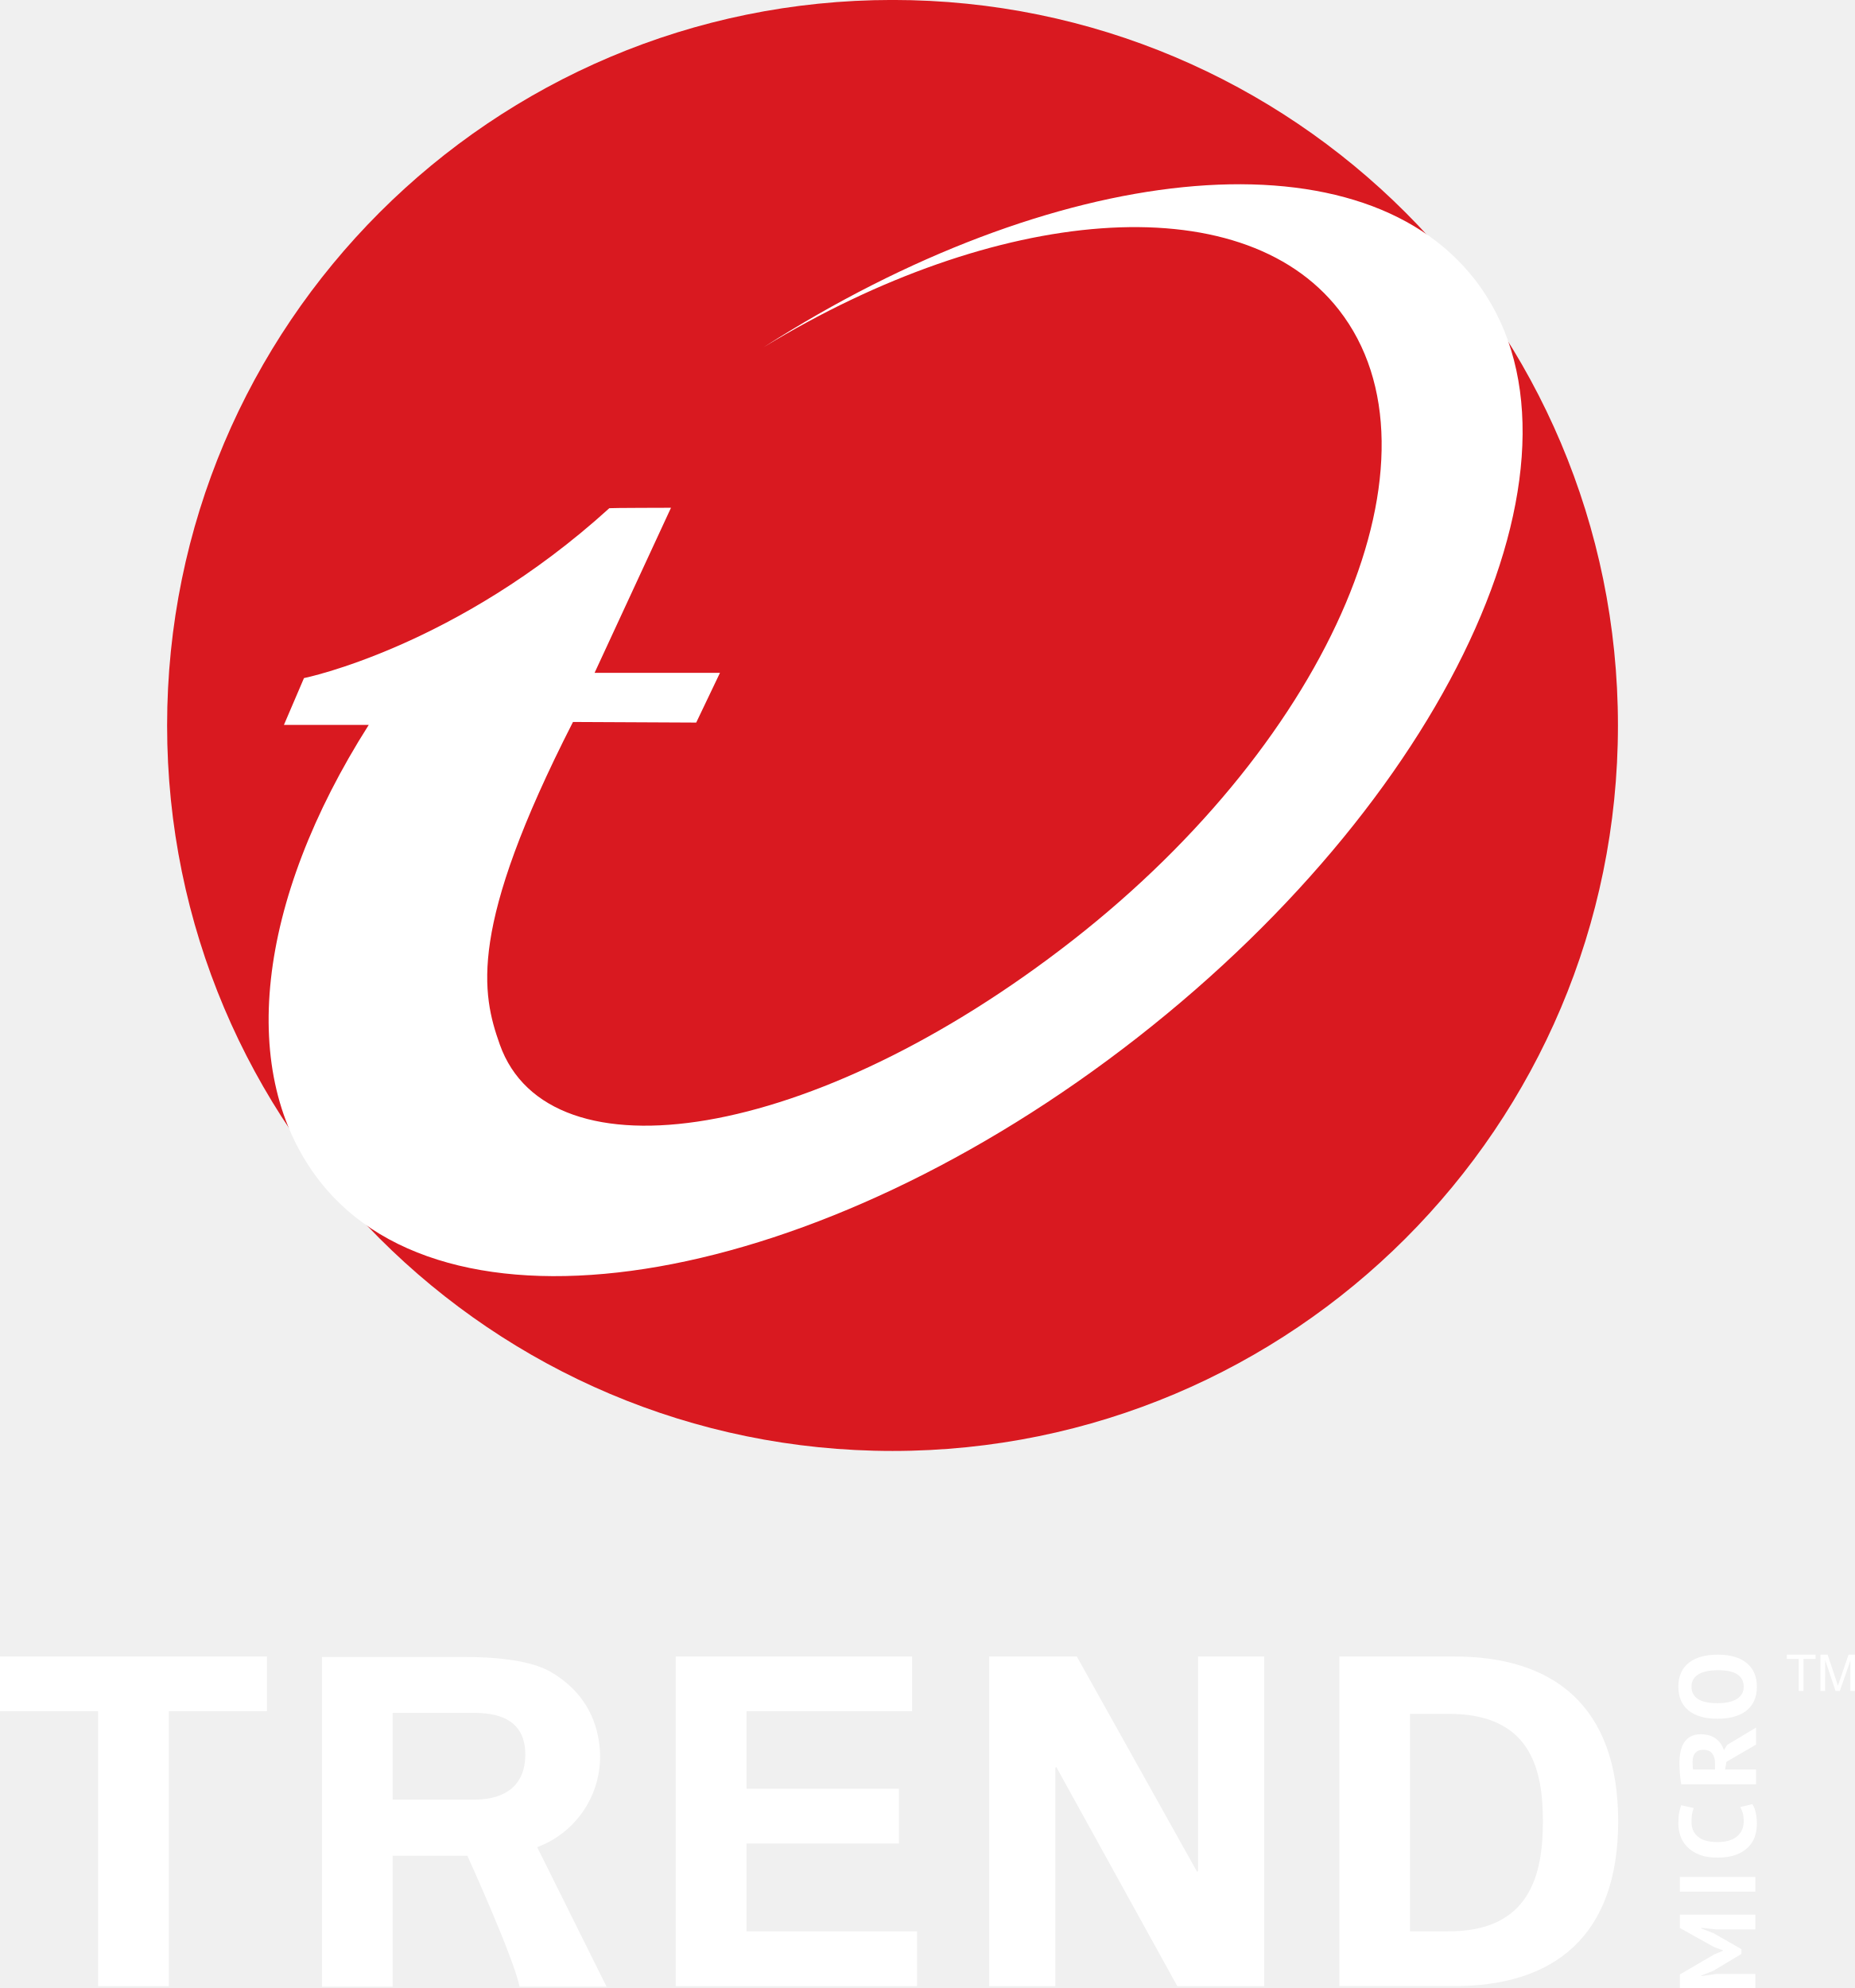
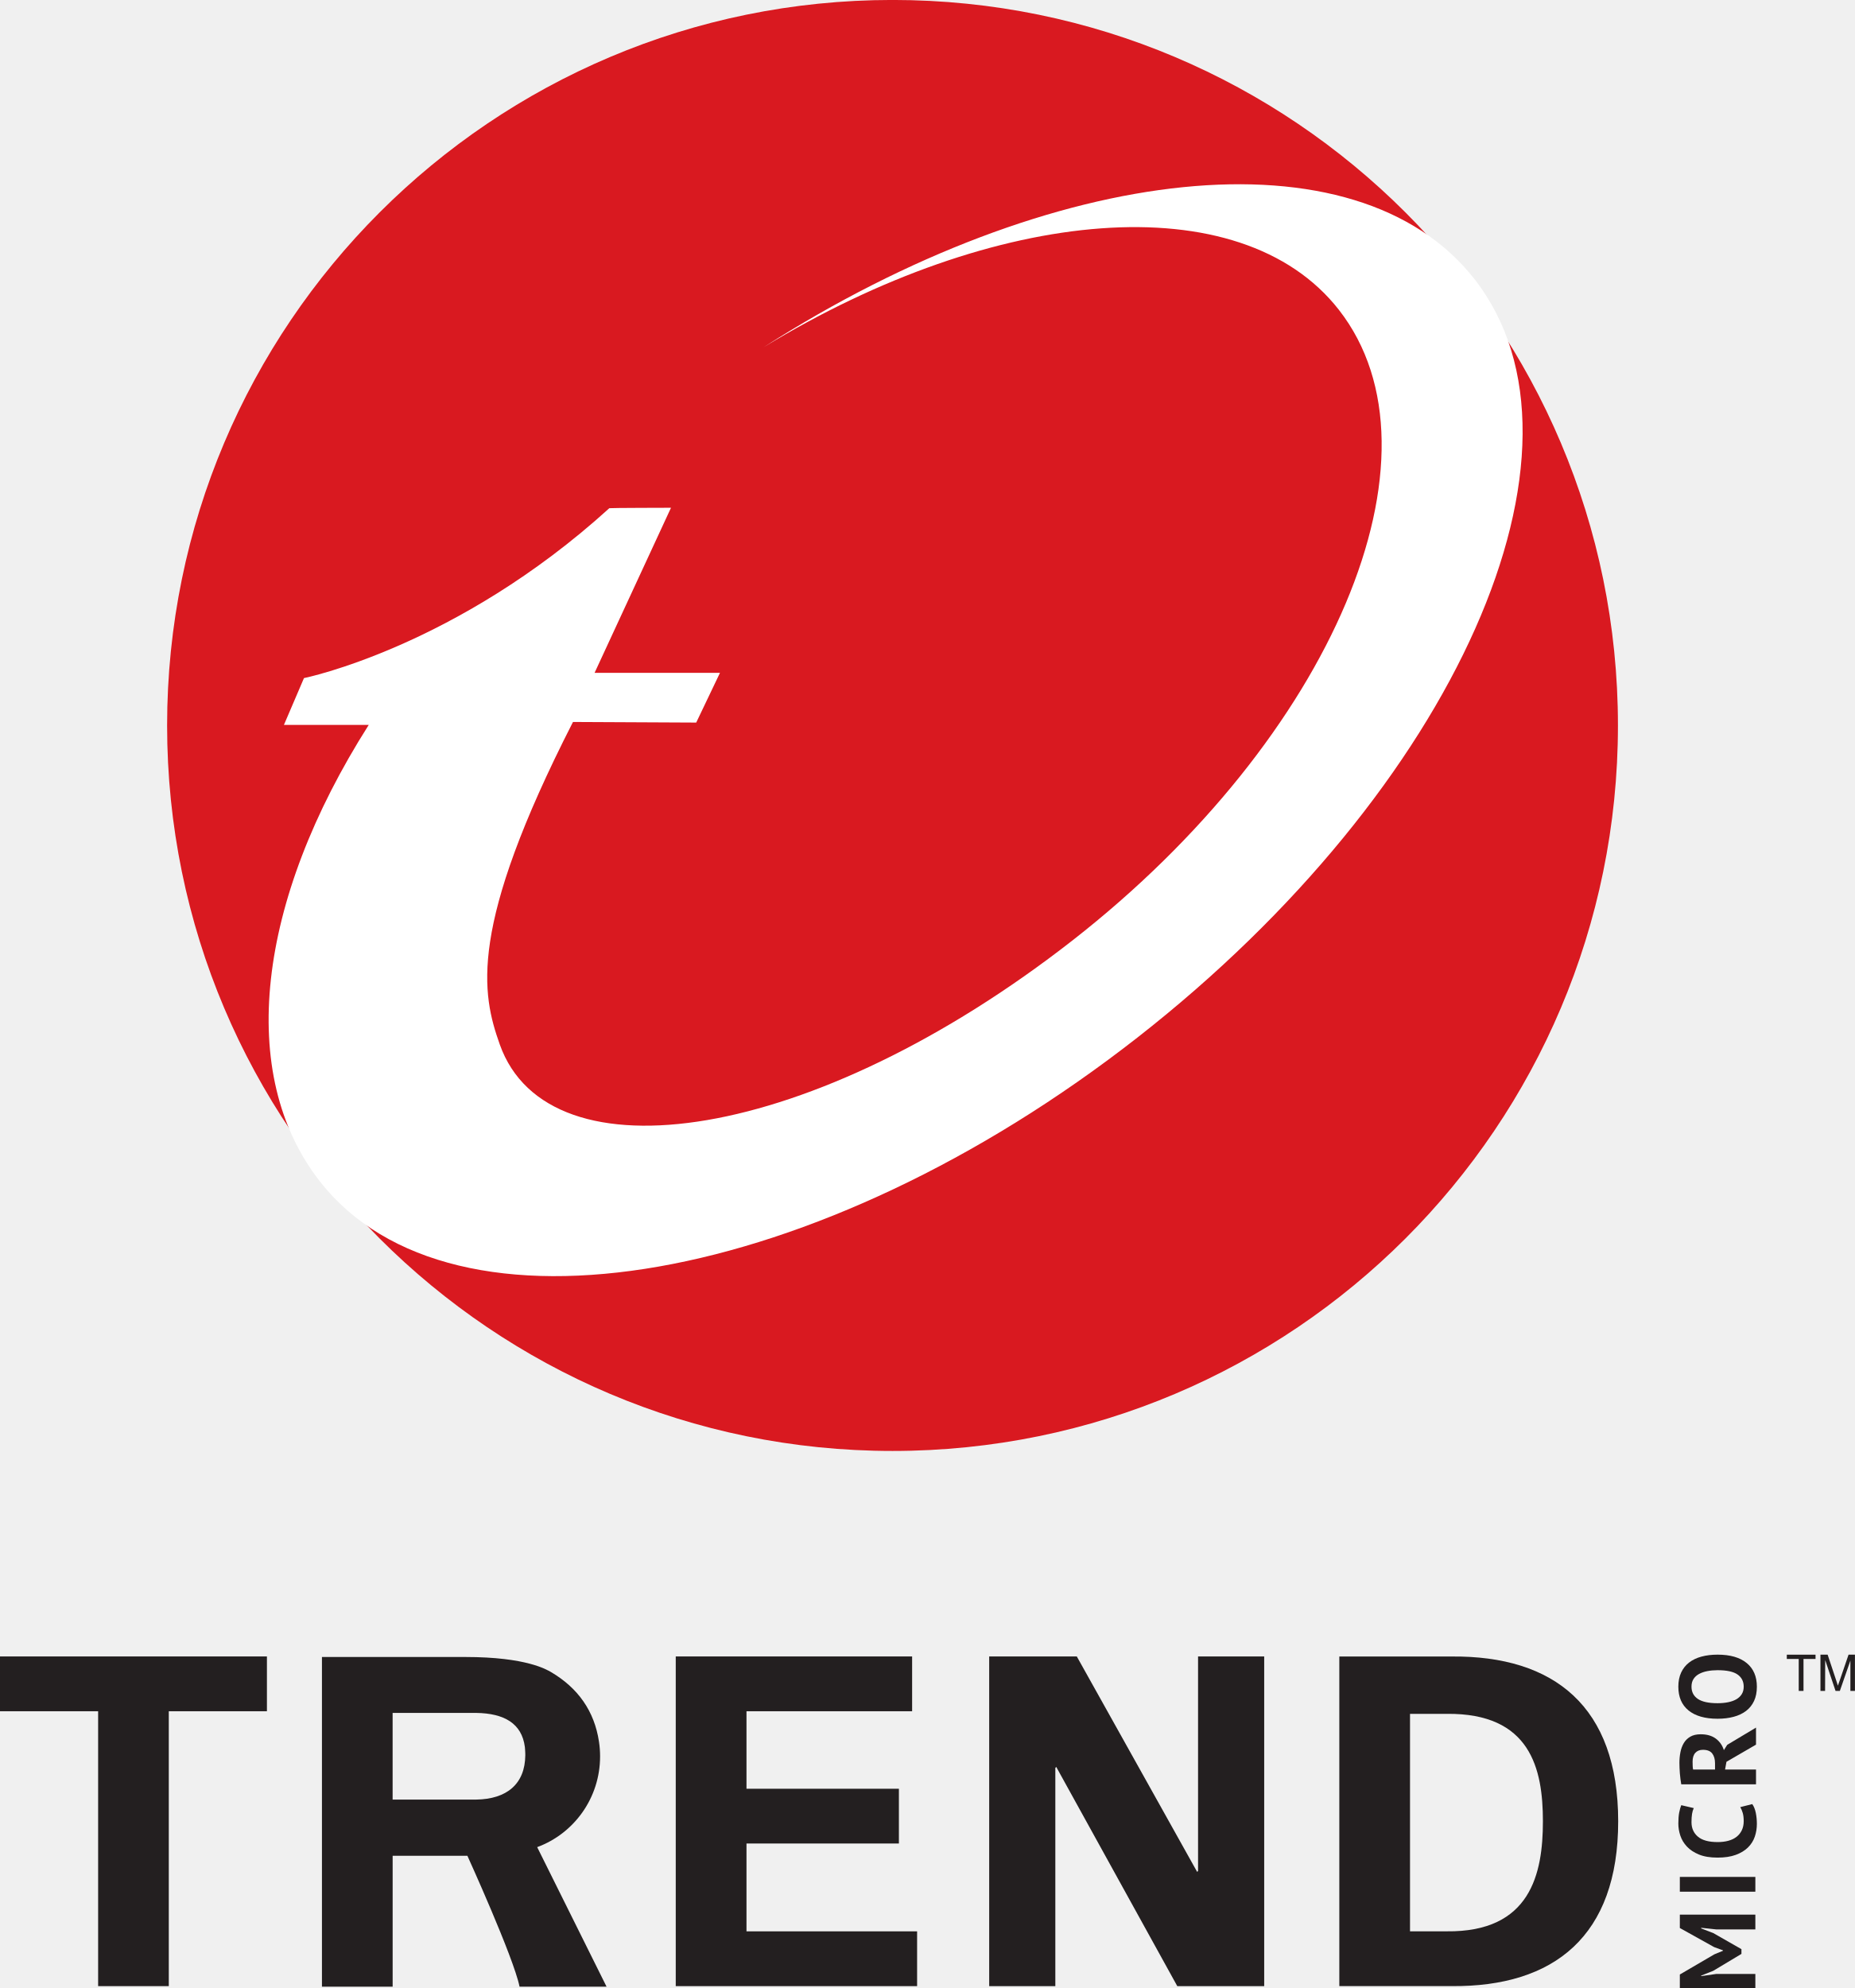
<svg xmlns="http://www.w3.org/2000/svg" version="1.1" id="svg2" width="240" height="257.187" viewBox="0 0 240 257.187">
  <defs id="defs6" />
  <g id="g8" transform="matrix(1.333333,0,0,-1.333333,0,257.1867)">
    <g id="g10" transform="scale(0.1)">
-       <path d="m 1665.36,56.852 -14.55,1.57 v -0.633 l 11.72,-4.5 27.33,-15.598 v -4.602 l -27.43,-16.441 -11.62,-4.609 v -0.52 l 14.44,2.09 h 38.11 V 0 h -73.28 v 13.09 l 33.5,19.582 8.38,3.449 v 0.418 l -8.59,3.141 -33.29,18.531 v 12.98 h 73.28 V 56.852 h -38" style="fill:#ffffff;fill-opacity:1;fill-rule:nonzero;stroke:none" id="path12" />
-       <path d="m 1630.08,93.441 v 14.34 h 73.28 V 93.441 h -73.28" style="fill:#ffffff;fill-opacity:1;fill-rule:nonzero;stroke:none" id="path14" />
-       <path d="m 1700.36,178.43 c 1.59,-2.231 2.74,-5.078 3.43,-8.532 0.69,-3.449 1.04,-7 1.04,-10.628 0,-4.391 -0.68,-8.559 -2.04,-12.508 -1.36,-3.942 -3.56,-7.41 -6.6,-10.41 -3.04,-3 -6.98,-5.391 -11.83,-7.172 -4.85,-1.782 -10.73,-2.668 -17.64,-2.668 -7.19,0 -13.2,0.988 -18.06,2.976 -4.85,1.992 -8.75,4.571 -11.72,7.75 -2.96,3.172 -5.09,6.711 -6.39,10.621 -1.29,3.911 -1.93,7.821 -1.93,11.731 0,4.191 0.28,7.73 0.83,10.621 0.56,2.898 1.23,5.289 2,7.168 l 12.14,-2.82 c -0.77,-1.61 -1.33,-3.508 -1.68,-5.707 -0.35,-2.204 -0.52,-4.864 -0.52,-8.012 0,-5.789 2.06,-10.449 6.19,-13.969 4.12,-3.531 10.52,-5.289 19.2,-5.289 3.77,0 7.22,0.418 10.33,1.258 3.11,0.84 5.77,2.109 7.97,3.82 2.2,1.711 3.92,3.84 5.14,6.391 1.22,2.539 1.84,5.488 1.84,8.84 0,3.14 -0.32,5.789 -0.95,7.961 -0.62,2.16 -1.43,4.039 -2.4,5.648 l 11.65,2.93" style="fill:#ffffff;fill-opacity:1;fill-rule:nonzero;stroke:none" id="path16" />
-       <path d="m 1642.45,219.59 c 0,-1.461 0.03,-2.91 0.1,-4.34 0.07,-1.441 0.21,-2.531 0.42,-3.301 h 21.25 v 6.071 c 0,3.98 -0.9,7.152 -2.72,9.531 -1.81,2.371 -4.81,3.558 -9,3.558 -3.14,0 -5.6,-0.98 -7.38,-2.929 -1.78,-1.961 -2.67,-4.821 -2.67,-8.59 z m -11,-21.981 c -0.27,1.602 -0.53,3.332 -0.78,5.18 -0.24,1.852 -0.44,3.691 -0.58,5.551 -0.13,1.84 -0.24,3.64 -0.31,5.39 -0.07,1.739 -0.11,3.348 -0.11,4.809 0,3.422 0.32,6.793 0.95,10.102 0.63,3.32 1.71,6.289 3.24,8.898 1.54,2.621 3.65,4.723 6.34,6.289 2.68,1.563 6.05,2.352 10.1,2.352 6,0 10.89,-1.399 14.66,-4.192 3.76,-2.789 6.38,-6.519 7.85,-11.199 l 3.24,5.133 27.95,16.75 v -16.543 l -28.68,-16.649 -1.36,-7.531 H 1704 v -14.34 h -72.55" style="fill:#ffffff;fill-opacity:1;fill-rule:nonzero;stroke:none" id="path18" />
-       <path d="m 1666.72,276.328 c 3.7,0 7.1,0.313 10.21,0.942 3.1,0.628 5.78,1.589 8.01,2.878 2.23,1.293 3.98,2.954 5.23,4.973 1.26,2.02 1.89,4.43 1.89,7.231 0,5.089 -1.99,9.027 -5.97,11.82 -3.98,2.789 -10.43,4.187 -19.37,4.187 -3.56,0 -6.87,-0.3 -9.94,-0.89 -3.07,-0.59 -5.76,-1.52 -8.06,-2.77 -2.31,-1.258 -4.1,-2.898 -5.39,-4.918 -1.3,-2.031 -1.94,-4.5 -1.94,-7.429 0,-5.102 2.04,-9.043 6.12,-11.84 4.08,-2.793 10.49,-4.184 19.21,-4.184 z m 0,-15.078 c -12.21,0 -21.61,2.691 -28.21,8.059 -6.6,5.382 -9.89,13.05 -9.89,23.043 0,5.226 0.9,9.796 2.72,13.707 1.82,3.902 4.39,7.152 7.74,9.742 3.35,2.578 7.37,4.5 12.04,5.75 4.68,1.258 9.88,1.89 15.6,1.89 12.22,0 21.62,-2.711 28.21,-8.121 6.6,-5.398 9.9,-13.07 9.9,-22.968 0,-5.313 -0.91,-9.922 -2.72,-13.821 -1.82,-3.91 -4.4,-7.14 -7.75,-9.691 -3.35,-2.551 -7.37,-4.449 -12.04,-5.699 -4.67,-1.262 -9.88,-1.891 -15.6,-1.891" style="fill:#ffffff;fill-opacity:1;fill-rule:nonzero;stroke:none" id="path20" />
-       <path d="m 0,321.691 h 259.02 v -53.16 H 163.793 V 1.809 H 95.223 V 268.531 H 0 v 53.16" style="fill:#ffffff;fill-opacity:1;fill-rule:nonzero;stroke:none" id="path22" />
-       <path d="m 655.73,321.691 h 229.375 v -53.16 H 724.375 V 193.328 H 872.277 V 140.199 H 724.375 V 54.969 H 889.938 V 1.809 H 655.73 V 321.691" style="fill:#ffffff;fill-opacity:1;fill-rule:nonzero;stroke:none" id="path24" />
-       <path d="M 1142.41,1.809 1024.95,214.52 l -0.88,-0.961 V 1.809 H 959.887 V 321.691 h 85.013 l 116.79,-209.031 0.88,0.891 v 208.14 h 64.18 V 1.809 h -84.34" style="fill:#ffffff;fill-opacity:1;fill-rule:nonzero;stroke:none" id="path26" />
-       <path d="m 1403.79,55 h -35.54 v 211 h 35.54 c 81.43,0.91 93.42,-53.301 93.42,-104.25 0,-50.969 -11.99,-107.731 -93.42,-106.75 z m 4.72,266.629 H 1299.65 V 1.84 h 108.86 c 99.75,-0.91 161.74,48.73 161.74,159.91 0,111.191 -61.99,160.828 -161.74,159.879" style="fill:#ffffff;fill-opacity:1;fill-rule:nonzero;stroke:none" id="path28" />
-       <path d="m 1761.76,319.262 h -11.68 V 288.25 h -4.63 v 31.012 h -11.57 v 4.148 h 27.88 v -4.148" style="fill:#ffffff;fill-opacity:1;fill-rule:nonzero;stroke:none" id="path30" />
-       <path d="m 1800,288.25 h -4.42 v 29.43 l -10.23,-29.43 h -4.18 l -10.04,29.93 -0.11,-29.93 h -4.49 v 35.191 h 6.96 l 8.29,-24.902 c 0.07,-0.09 0.36,-1.027 0.94,-2.918 0.39,-1.101 0.63,-1.859 0.7,-2.293 l 2,5.641 8.38,24.472 h 6.2 V 288.25" style="fill:#ffffff;fill-opacity:1;fill-rule:nonzero;stroke:none" id="path32" />
-       <path d="m 380.992,266.91 h 81.063 c 27.187,-0.39 44.277,-10.191 47.25,-32.98 0,-0.141 0.023,-0.27 0.047,-0.391 0.089,-0.789 0.136,-1.559 0.179,-2.328 0.071,-0.801 0.09,-1.59 0.137,-2.359 0.023,-0.461 0.047,-0.961 0.047,-1.411 0.023,-0.57 0.047,-1.14 0.023,-1.703 C 509.465,197.98 491.809,183.23 462.055,182.82 H 380.992 Z M 521.266,136.68 c 35.609,13.082 61.047,47.57 61.047,88.082 0,4.84 -0.364,9.558 -1.067,14.187 -4.43,29.602 -20.285,52.242 -46.894,67.789 -3.743,1.992 -23.239,14.422 -82.692,14.422 h -0.066 c -1.156,-0.019 -2.293,0.051 -3.426,0.012 H 312.41 V 1.309 h 68.606 V 128.289 h 72.531 c 0,0 44.844,-98.539 50.605,-126.98 h 84.426 L 521.266,136.68" style="fill:#ffffff;fill-opacity:1;fill-rule:nonzero;stroke:none" id="path34" />
+       <path d="m 1665.36,56.852 -14.55,1.57 v -0.633 l 11.72,-4.5 27.33,-15.598 v -4.602 l -27.43,-16.441 -11.62,-4.609 v -0.52 l 14.44,2.09 h 38.11 V 0 h -73.28 v 13.09 l 33.5,19.582 8.38,3.449 v 0.418 l -8.59,3.141 -33.29,18.531 v 12.98 h 73.28 V 56.852 h -38" style="fill:#231f20;fill-opacity:1;fill-rule:nonzero;stroke:none" id="path12" />
+       <path d="m 1630.08,93.441 v 14.34 h 73.28 V 93.441 h -73.28" style="fill:#231f20;fill-opacity:1;fill-rule:nonzero;stroke:none" id="path14" />
+       <path d="m 1700.36,178.43 c 1.59,-2.231 2.74,-5.078 3.43,-8.532 0.69,-3.449 1.04,-7 1.04,-10.628 0,-4.391 -0.68,-8.559 -2.04,-12.508 -1.36,-3.942 -3.56,-7.41 -6.6,-10.41 -3.04,-3 -6.98,-5.391 -11.83,-7.172 -4.85,-1.782 -10.73,-2.668 -17.64,-2.668 -7.19,0 -13.2,0.988 -18.06,2.976 -4.85,1.992 -8.75,4.571 -11.72,7.75 -2.96,3.172 -5.09,6.711 -6.39,10.621 -1.29,3.911 -1.93,7.821 -1.93,11.731 0,4.191 0.28,7.73 0.83,10.621 0.56,2.898 1.23,5.289 2,7.168 l 12.14,-2.82 c -0.77,-1.61 -1.33,-3.508 -1.68,-5.707 -0.35,-2.204 -0.52,-4.864 -0.52,-8.012 0,-5.789 2.06,-10.449 6.19,-13.969 4.12,-3.531 10.52,-5.289 19.2,-5.289 3.77,0 7.22,0.418 10.33,1.258 3.11,0.84 5.77,2.109 7.97,3.82 2.2,1.711 3.92,3.84 5.14,6.391 1.22,2.539 1.84,5.488 1.84,8.84 0,3.14 -0.32,5.789 -0.95,7.961 -0.62,2.16 -1.43,4.039 -2.4,5.648 l 11.65,2.93" style="fill:#231f20;fill-opacity:1;fill-rule:nonzero;stroke:none" id="path16" />
+       <path d="m 1642.45,219.59 c 0,-1.461 0.03,-2.91 0.1,-4.34 0.07,-1.441 0.21,-2.531 0.42,-3.301 h 21.25 v 6.071 c 0,3.98 -0.9,7.152 -2.72,9.531 -1.81,2.371 -4.81,3.558 -9,3.558 -3.14,0 -5.6,-0.98 -7.38,-2.929 -1.78,-1.961 -2.67,-4.821 -2.67,-8.59 z m -11,-21.981 c -0.27,1.602 -0.53,3.332 -0.78,5.18 -0.24,1.852 -0.44,3.691 -0.58,5.551 -0.13,1.84 -0.24,3.64 -0.31,5.39 -0.07,1.739 -0.11,3.348 -0.11,4.809 0,3.422 0.32,6.793 0.95,10.102 0.63,3.32 1.71,6.289 3.24,8.898 1.54,2.621 3.65,4.723 6.34,6.289 2.68,1.563 6.05,2.352 10.1,2.352 6,0 10.89,-1.399 14.66,-4.192 3.76,-2.789 6.38,-6.519 7.85,-11.199 l 3.24,5.133 27.95,16.75 v -16.543 l -28.68,-16.649 -1.36,-7.531 H 1704 v -14.34 h -72.55" style="fill:#231f20;fill-opacity:1;fill-rule:nonzero;stroke:none" id="path18" />
+       <path d="m 1666.72,276.328 c 3.7,0 7.1,0.313 10.21,0.942 3.1,0.628 5.78,1.589 8.01,2.878 2.23,1.293 3.98,2.954 5.23,4.973 1.26,2.02 1.89,4.43 1.89,7.231 0,5.089 -1.99,9.027 -5.97,11.82 -3.98,2.789 -10.43,4.187 -19.37,4.187 -3.56,0 -6.87,-0.3 -9.94,-0.89 -3.07,-0.59 -5.76,-1.52 -8.06,-2.77 -2.31,-1.258 -4.1,-2.898 -5.39,-4.918 -1.3,-2.031 -1.94,-4.5 -1.94,-7.429 0,-5.102 2.04,-9.043 6.12,-11.84 4.08,-2.793 10.49,-4.184 19.21,-4.184 z m 0,-15.078 c -12.21,0 -21.61,2.691 -28.21,8.059 -6.6,5.382 -9.89,13.05 -9.89,23.043 0,5.226 0.9,9.796 2.72,13.707 1.82,3.902 4.39,7.152 7.74,9.742 3.35,2.578 7.37,4.5 12.04,5.75 4.68,1.258 9.88,1.89 15.6,1.89 12.22,0 21.62,-2.711 28.21,-8.121 6.6,-5.398 9.9,-13.07 9.9,-22.968 0,-5.313 -0.91,-9.922 -2.72,-13.821 -1.82,-3.91 -4.4,-7.14 -7.75,-9.691 -3.35,-2.551 -7.37,-4.449 -12.04,-5.699 -4.67,-1.262 -9.88,-1.891 -15.6,-1.891" style="fill:#231f20;fill-opacity:1;fill-rule:nonzero;stroke:none" id="path20" />
+       <path d="m 0,321.691 h 259.02 v -53.16 H 163.793 V 1.809 H 95.223 V 268.531 H 0 v 53.16" style="fill:#231f20;fill-opacity:1;fill-rule:nonzero;stroke:none" id="path22" />
+       <path d="m 655.73,321.691 h 229.375 v -53.16 H 724.375 V 193.328 H 872.277 V 140.199 H 724.375 V 54.969 H 889.938 V 1.809 H 655.73 V 321.691" style="fill:#231f20;fill-opacity:1;fill-rule:nonzero;stroke:none" id="path24" />
+       <path d="M 1142.41,1.809 1024.95,214.52 l -0.88,-0.961 V 1.809 H 959.887 V 321.691 h 85.013 l 116.79,-209.031 0.88,0.891 v 208.14 h 64.18 V 1.809 h -84.34" style="fill:#231f20;fill-opacity:1;fill-rule:nonzero;stroke:none" id="path26" />
+       <path d="m 1403.79,55 h -35.54 v 211 h 35.54 c 81.43,0.91 93.42,-53.301 93.42,-104.25 0,-50.969 -11.99,-107.731 -93.42,-106.75 z m 4.72,266.629 H 1299.65 V 1.84 h 108.86 c 99.75,-0.91 161.74,48.73 161.74,159.91 0,111.191 -61.99,160.828 -161.74,159.879" style="fill:#231f20;fill-opacity:1;fill-rule:nonzero;stroke:none" id="path28" />
+       <path d="m 1761.76,319.262 h -11.68 V 288.25 h -4.63 v 31.012 h -11.57 v 4.148 h 27.88 v -4.148" style="fill:#231f20;fill-opacity:1;fill-rule:nonzero;stroke:none" id="path30" />
+       <path d="m 1800,288.25 h -4.42 v 29.43 l -10.23,-29.43 h -4.18 l -10.04,29.93 -0.11,-29.93 h -4.49 v 35.191 h 6.96 l 8.29,-24.902 c 0.07,-0.09 0.36,-1.027 0.94,-2.918 0.39,-1.101 0.63,-1.859 0.7,-2.293 l 2,5.641 8.38,24.472 h 6.2 V 288.25" style="fill:#231f20;fill-opacity:1;fill-rule:nonzero;stroke:none" id="path32" />
+       <path d="m 380.992,266.91 h 81.063 c 27.187,-0.39 44.277,-10.191 47.25,-32.98 0,-0.141 0.023,-0.27 0.047,-0.391 0.089,-0.789 0.136,-1.559 0.179,-2.328 0.071,-0.801 0.09,-1.59 0.137,-2.359 0.023,-0.461 0.047,-0.961 0.047,-1.411 0.023,-0.57 0.047,-1.14 0.023,-1.703 C 509.465,197.98 491.809,183.23 462.055,182.82 H 380.992 Z M 521.266,136.68 c 35.609,13.082 61.047,47.57 61.047,88.082 0,4.84 -0.364,9.558 -1.067,14.187 -4.43,29.602 -20.285,52.242 -46.894,67.789 -3.743,1.992 -23.239,14.422 -82.692,14.422 h -0.066 c -1.156,-0.019 -2.293,0.051 -3.426,0.012 H 312.41 V 1.309 h 68.606 V 128.289 h 72.531 c 0,0 44.844,-98.539 50.605,-126.98 h 84.426 L 521.266,136.68" style="fill:#231f20;fill-opacity:1;fill-rule:nonzero;stroke:none" id="path34" />
      <path d="m 1570.02,1225.01 c 0,-388.772 -315.16,-703.932 -703.93,-703.932 -388.77,0 -703.93,315.16 -703.93,703.932 0,388.77 315.16,703.93 703.93,703.93 388.77,0 703.93,-315.16 703.93,-703.93" style="fill:#d91920;fill-opacity:1;fill-rule:nonzero;stroke:none" id="path36" />
      <path d="M 556.004,1228.39 C 453.887,1028.41 467.395,964.906 485.012,915.379 c 47.41,-133.258 303.613,-95.891 556.038,101.311 252.42,197.22 368,471.02 258.17,611.6 -95.56,122.28 -333.529,100.58 -558.064,-36.21 280.264,179.35 575.094,212.58 689.634,66.02 128.75,-164.72 -17.71,-494.24 -327.13,-735.959 C 794.246,680.391 439.059,617.98 310.324,782.711 229.352,886.32 248.969,1054.38 357.805,1225.52 h -82.301 l 19.465,45.44 c 0,0 147.57,29.75 296.312,164.85 0.328,0.3 59.836,0.42 59.836,0.42 l -74.144,-160.15 h 121.683 l -23.062,-48.27 -119.59,0.58" style="fill:#ffffff;fill-opacity:1;fill-rule:nonzero;stroke:none" id="path38" />
    </g>
  </g>
</svg>
